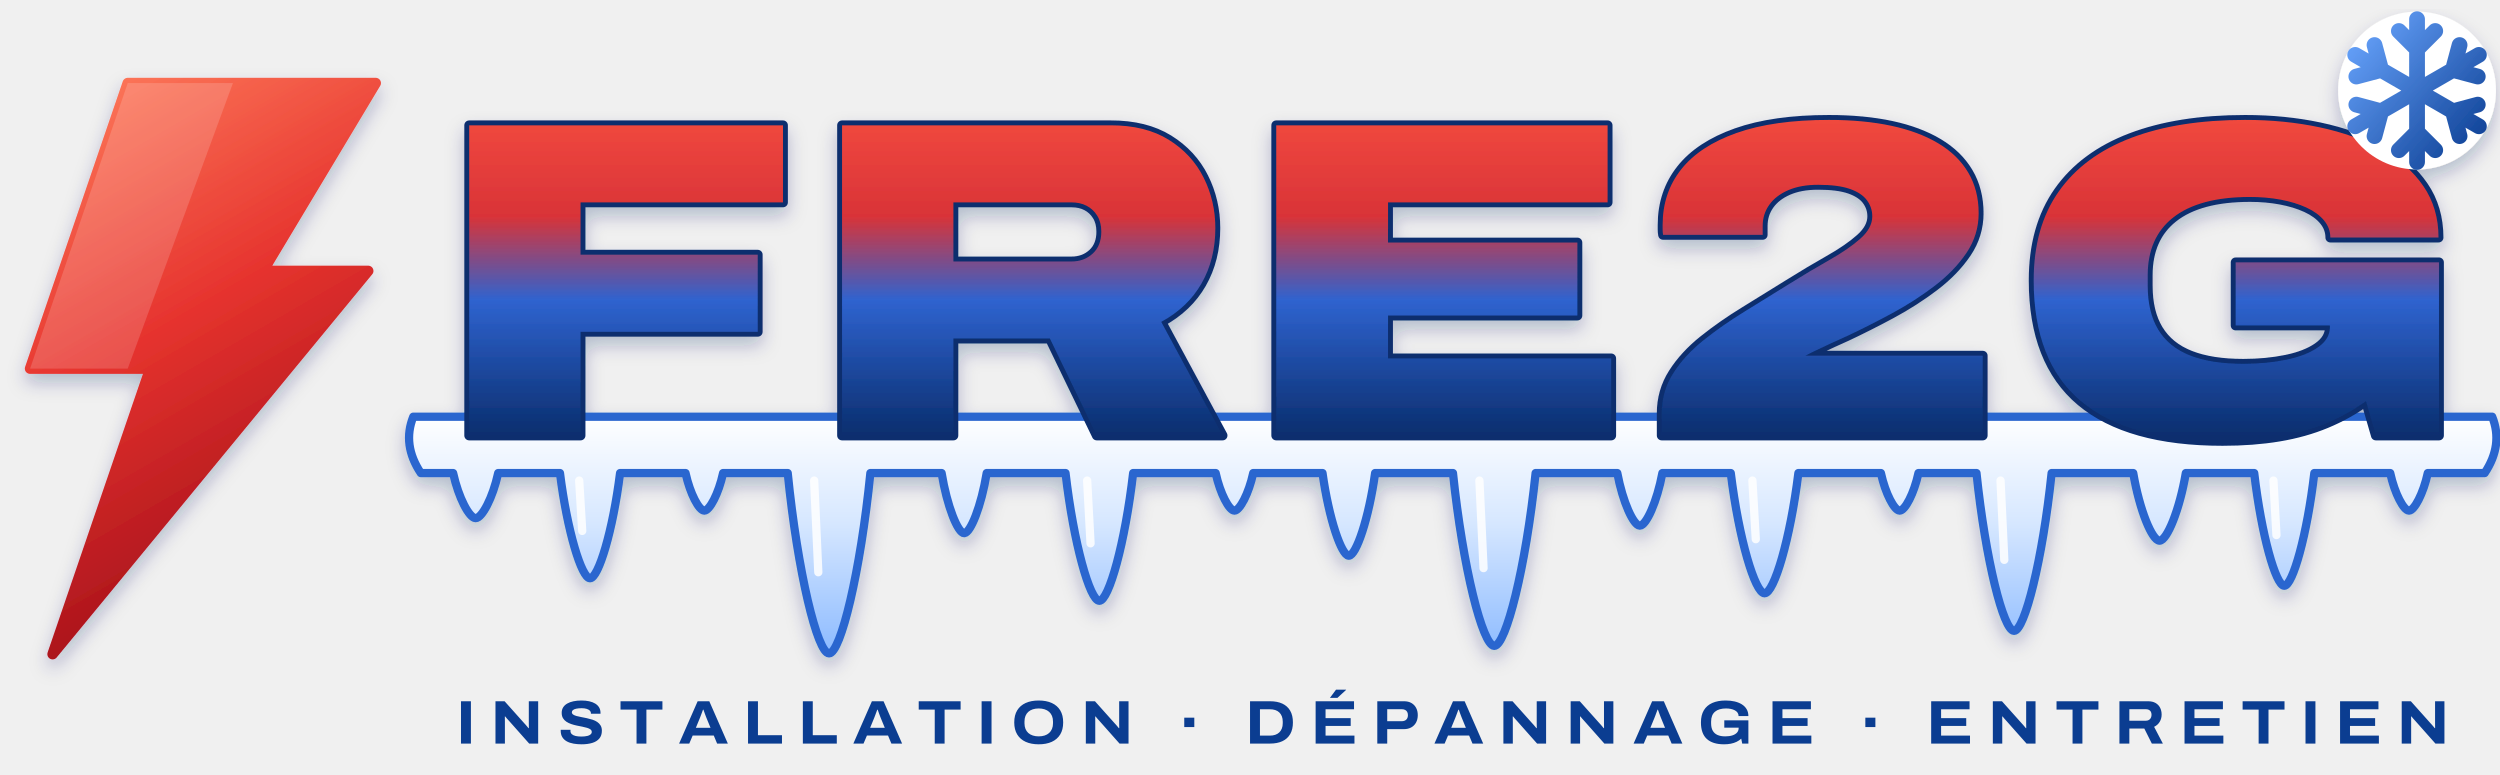
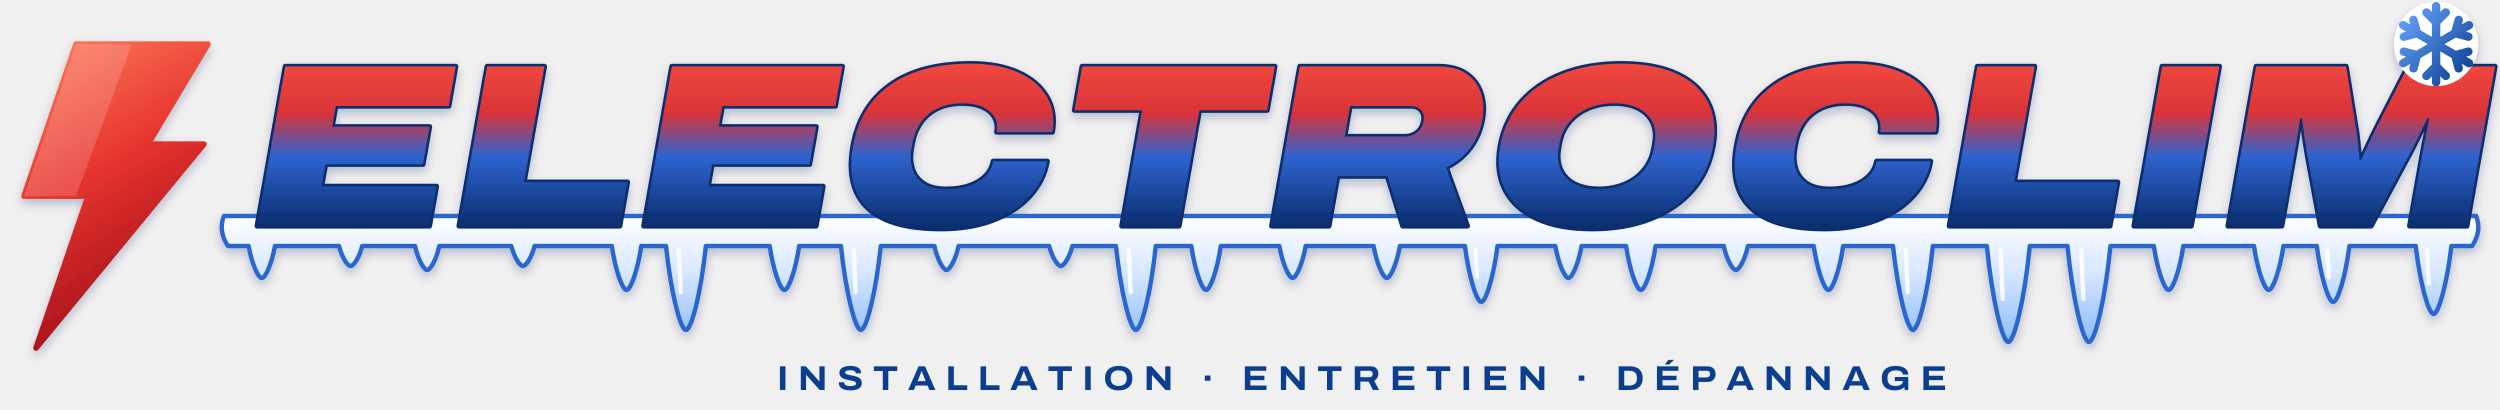
- <svg xmlns="http://www.w3.org/2000/svg" viewBox="0 6.1 332.7 102.9" width="998" height="309">
+ <svg xmlns="http://www.w3.org/2000/svg" viewBox="0 7.5 625.1 102.5" width="1250" height="205">
  <defs>
    <linearGradient id="gb" x1="0" y1="0" x2=".35" y2="1">
      <stop offset="0" stop-color="#FF7F5E" />
      <stop offset=".5" stop-color="#E6332E" />
      <stop offset="1" stop-color="#A10F19" />
    </linearGradient>
-     <linearGradient id="gl" gradientUnits="userSpaceOnUse" x1="0" y1="21.1" x2="0" y2="64.0">
+     <linearGradient id="gl" gradientUnits="userSpaceOnUse" x1="0" y1="22.5" x2="0" y2="64.0">
      <stop offset="0" stop-color="#F24A3E" />
      <stop offset=".32" stop-color="#D93338" />
      <stop offset=".58" stop-color="#2F63CF" />
      <stop offset="1" stop-color="#0A2E6E" />
    </linearGradient>
    <linearGradient id="gi" x1="0" y1="0" x2="0" y2="1">
      <stop offset="0" stop-color="#FFFFFF" />
      <stop offset=".45" stop-color="#D6E7FF" />
      <stop offset="1" stop-color="#8DBBFF" />
    </linearGradient>
    <linearGradient id="gf" x1="0" y1="0" x2="1" y2="1">
      <stop offset="0" stop-color="#6AA6FF" />
      <stop offset="1" stop-color="#0B3D91" />
    </linearGradient>
-     <filter id="sh" x="-10%" y="-10%" width="120%" height="140%">
+     <filter id="sh" x="-5%" y="-10%" width="110%" height="140%">
      <feDropShadow dx="0" dy="1.2" stdDeviation="1.2" flood-color="#0B2A66" flood-opacity="0.25" />
    </filter>
  </defs>
  <g filter="url(#sh)">
-     <path d="M55.00 61.50Q53.50 65.25 56.00 69.00L60.30 69.00C61.02 72.30 62.46 75.00 63.30 75.00C64.14 75.00 65.58 72.30 66.30 69.00L74.52 69.00C75.48 76.70 77.40 83.00 78.52 83.00C79.64 83.00 81.56 76.70 82.52 69.00L91.23 69.00C91.83 71.75 93.03 74.00 93.73 74.00C94.43 74.00 95.63 71.75 96.23 69.00L104.83 69.00C106.15 82.20 108.79 93.00 110.33 93.00C111.87 93.00 114.51 82.20 115.83 69.00L125.31 69.00C126.03 73.40 127.47 77.00 128.31 77.00C129.15 77.00 130.59 73.40 131.31 69.00L141.80 69.00C142.88 78.35 145.04 86.00 146.30 86.00C147.56 86.00 149.72 78.35 150.80 69.00L161.78 69.00C162.38 71.75 163.58 74.00 164.28 74.00C164.98 74.00 166.18 71.75 166.78 69.00L176.00 69.00C176.84 75.05 178.52 80.00 179.50 80.00C180.48 80.00 182.16 75.05 183.00 69.00L193.36 69.00C194.68 81.65 197.32 92.00 198.86 92.00C200.40 92.00 203.04 81.65 204.36 69.00L215.23 69.00C215.95 72.85 217.39 76.00 218.23 76.00C219.07 76.00 220.51 72.85 221.23 69.00L230.33 69.00C231.41 77.80 233.57 85.00 234.83 85.00C236.09 85.00 238.25 77.80 239.33 69.00L250.31 69.00C250.91 71.75 252.11 74.00 252.81 74.00C253.51 74.00 254.71 71.75 255.31 69.00L263.03 69.00C264.23 80.55 266.63 90.00 268.03 90.00C269.43 90.00 271.83 80.55 273.03 69.00L283.89 69.00C284.73 73.95 286.41 78.00 287.39 78.00C288.37 78.00 290.05 73.95 290.89 69.00L299.99 69.00C300.95 77.25 302.87 84.00 303.99 84.00C305.11 84.00 307.03 77.25 307.99 69.00L318.09 69.00C318.69 71.75 319.89 74.00 320.59 74.00C321.29 74.00 322.49 71.75 323.09 69.00L330.66 69.00Q333.16 65.25 331.66 61.50Z" fill="url(#gi)" stroke="#2A66CF" stroke-width="1.1" stroke-linejoin="round" />
-     <path d="M77.08 70.00L77.48 76.70M108.35 70.00L108.90 82.20M144.68 70.00L145.13 78.35M196.88 70.00L197.43 81.65M233.21 70.00L233.66 77.80M266.23 70.00L266.73 80.55M302.55 70.00L302.95 77.25" stroke="#fff" stroke-width="1.1" stroke-linecap="round" opacity=".85" />
-     <path d="M62.44 64.0V22.72H104.2V32.98H77.26V39.94H100.84V50.2H77.26V64.0ZM112.06 64.0V22.72H147.82Q152.44 22.72 155.53 24.64Q158.62 26.56 160.18 29.68Q161.74 32.8 161.74 36.4Q161.74 40.54 159.91 43.75Q158.08 46.96 154.54 48.88L162.7 64.0H145.96L139.72 51.1H126.88V64.0ZM126.88 40.84H142.6Q144.28 40.84 145.42 39.79Q146.56 38.74 146.56 36.88Q146.56 35.62 146.02 34.75Q145.48 33.88 144.61 33.43Q143.74 32.98 142.6 32.98H126.88ZM169.84 64.0V22.72H213.94V32.98H184.72V38.32H209.92V48.04H184.72V53.74H214.42V64.0ZM221.14 64.0V61.06Q221.14 58.12 222.67 55.72Q224.2 53.32 226.72 51.31Q229.24 49.3 232.18 47.5Q235.12 45.7 238 43.9Q240.88 42.1 243.43 40.66Q245.98 39.22 247.57 37.81Q249.16 36.4 249.16 34.84Q249.16 33.64 248.44 32.68Q247.72 31.72 246.16 31.18Q244.6 30.64 241.96 30.64Q239.62 30.64 237.97 31.36Q236.32 32.08 235.45 33.31Q234.58 34.54 234.58 36.1V37.3H221.32Q221.26 36.94 221.26 36.61Q221.26 36.28 221.26 35.98Q221.26 31.72 223.72 28.6Q226.18 25.48 231.1 23.74Q236.02 22.0 243.4 22.0Q248.02 22.0 251.68 22.78Q255.34 23.56 257.95 25.12Q260.56 26.68 261.94 29.02Q263.32 31.36 263.32 34.42Q263.32 37.3 261.7 39.7Q260.08 42.1 257.44 44.11Q254.8 46.12 251.74 47.77Q248.68 49.42 245.74 50.8Q244.9 51.16 243.88 51.64Q242.86 52.12 241.9 52.57Q240.94 53.02 240.28 53.38H263.86V64.0ZM295.78 64.72Q283.24 64.72 276.94 59.44Q270.64 54.16 270.64 43.36Q270.64 36.28 273.97 31.54Q277.3 26.8 283.6 24.4Q289.9 22.0 298.78 22.0Q304.06 22.0 308.71 22.99Q313.36 23.98 316.93 25.93Q320.5 27.88 322.51 30.82Q324.52 33.76 324.52 37.66H310.12Q310.12 36.4 309.28 35.38Q308.44 34.36 306.94 33.67Q305.44 32.98 303.52 32.62Q301.6 32.26 299.44 32.26Q296.02 32.26 293.47 32.95Q290.92 33.64 289.21 34.99Q287.5 36.34 286.66 38.26Q285.82 40.18 285.82 42.64V44.08Q285.82 47.62 287.23 49.93Q288.64 52.24 291.46 53.35Q294.28 54.46 298.54 54.46Q301.6 54.46 304.24 53.92Q306.88 53.38 308.47 52.27Q310.06 51.16 310.06 49.6V49.36H297.52V40.96H324.58V64.0H316.18L314.86 59.44Q312.46 61.18 309.58 62.38Q306.7 63.58 303.28 64.15Q299.86 64.72 295.78 64.72Z" fill="url(#gl)" stroke="#0A2E6E" stroke-width="1.3" stroke-linejoin="round" paint-order="stroke" />
-     <circle cx="321.66" cy="18.10" r="10.5" fill="#fff" />
-     <path d="M321.66 18.10L321.66 8.60M321.66 12.59L319.24 10.17M321.66 12.59L324.08 10.17M321.66 18.10L329.89 13.35M326.43 15.35L327.32 12.04M326.43 15.35L329.74 16.23M321.66 18.10L329.89 22.85M326.43 20.86L329.74 19.97M326.43 20.86L327.32 24.16M321.66 18.10L321.66 27.60M321.66 23.61L324.08 26.03M321.66 23.61L319.24 26.03M321.66 18.10L313.43 22.85M316.89 20.86L316.00 24.16M316.89 20.86L313.58 19.97M321.66 18.10L313.43 13.35M316.89 15.35L313.58 16.23M316.89 15.35L316.00 12.04" stroke="url(#gf)" stroke-width="2.1" stroke-linecap="round" fill="none" />
-     <path d="M17.00 17.10L50.00 17.10L35.00 42.10L49.00 42.10L7.00 93.10L20.00 55.10L4.00 55.10Z" fill="url(#gb)" stroke="url(#gb)" stroke-width="1.40" stroke-linejoin="round" />
-     <path d="M17.00 17.10L31.00 17.10L17.00 55.10L4.00 55.10Z" fill="#fff" opacity=".16" />
+     <path d="M56.00 61.50Q54.50 65.25 57.00 69.00L62.17 69.00C62.96 73.40 64.53 77.00 65.46 77.00C66.38 77.00 67.96 73.40 68.75 69.00L84.77 69.00C85.46 71.75 86.86 74.00 87.67 74.00C88.48 74.00 89.87 71.75 90.57 69.00L103.78 69.00C104.51 72.30 105.96 75.00 106.81 75.00C107.66 75.00 109.12 72.30 109.84 69.00L127.86 69.00C128.55 71.75 129.95 74.00 130.76 74.00C131.57 74.00 132.96 71.75 133.66 69.00L152.98 69.00C153.86 75.05 155.63 80.00 156.66 80.00C157.69 80.00 159.45 75.05 160.34 69.00L166.53 69.00C167.73 80.55 170.12 90.00 171.51 90.00C172.91 90.00 175.30 80.55 176.49 69.00L192.46 69.00C193.34 75.05 195.11 80.00 196.14 80.00C197.17 80.00 198.94 75.05 199.82 69.00L210.27 69.00C211.46 80.55 213.85 90.00 215.25 90.00C216.64 90.00 219.03 80.55 220.23 69.00L233.63 69.00C234.36 72.30 235.81 75.00 236.66 75.00C237.51 75.00 238.96 72.30 239.69 69.00L262.34 69.00C263.04 71.75 264.43 74.00 265.24 74.00C266.06 74.00 267.45 71.75 268.14 69.00L279.03 69.00C280.23 80.55 282.62 90.00 284.01 90.00C285.41 90.00 287.80 80.55 288.99 69.00L297.88 69.00C298.76 75.05 300.53 80.00 301.56 80.00C302.59 80.00 304.36 75.05 305.24 69.00L319.90 69.00C320.69 73.40 322.27 77.00 323.19 77.00C324.12 77.00 325.69 73.40 326.48 69.00L343.46 69.00C344.25 73.40 345.83 77.00 346.75 77.00C347.67 77.00 349.25 73.40 350.04 69.00L366.29 69.00C367.27 76.70 369.22 83.00 370.36 83.00C371.50 83.00 373.46 76.70 374.43 69.00L388.88 69.00C389.67 73.40 391.25 77.00 392.17 77.00C393.10 77.00 394.68 73.40 395.46 69.00L406.59 69.00C407.47 75.05 409.24 80.00 410.27 80.00C411.30 80.00 413.07 75.05 413.95 69.00L431.00 69.00C431.72 72.30 433.18 75.00 434.03 75.00C434.88 75.00 436.33 72.30 437.06 69.00L453.50 69.00C454.39 75.05 456.15 80.00 457.18 80.00C458.21 80.00 459.98 75.05 460.86 69.00L473.33 69.00C474.53 80.55 476.92 90.00 478.31 90.00C479.70 90.00 482.10 80.55 483.29 69.00L496.79 69.00C498.08 82.20 500.65 93.00 502.16 93.00C503.66 93.00 506.24 82.20 507.53 69.00L516.95 69.00C518.24 82.20 520.82 93.00 522.32 93.00C523.83 93.00 526.40 82.20 527.69 69.00L538.55 69.00C539.44 75.05 541.20 80.00 542.23 80.00C543.26 80.00 545.03 75.05 545.91 69.00L563.59 69.00C564.47 75.05 566.24 80.00 567.27 80.00C568.30 80.00 570.06 75.05 570.95 69.00L579.30 69.00C580.28 76.70 582.23 83.00 583.37 83.00C584.51 83.00 586.46 76.70 587.44 69.00L604.03 69.00C605.10 78.35 607.24 86.00 608.49 86.00C609.73 86.00 611.87 78.35 612.95 69.00L618.12 69.00Q620.62 65.25 619.12 61.50Z" fill="url(#gi)" stroke="#2A66CF" stroke-width="1.1" stroke-linejoin="round" />
+     <path d="M169.72 70.00L170.22 80.55M213.45 70.00L213.95 80.55M282.22 70.00L282.72 80.55M368.90 70.00L369.31 76.70M476.52 70.00L477.02 80.55M500.23 70.00L500.76 82.20M520.39 70.00L520.93 82.20M581.90 70.00L582.31 76.70M606.88 70.00L607.33 78.35" stroke="#fff" stroke-width="1.1" stroke-linecap="round" opacity=".85" />
+     <path d="M64.292 64.0 71.328 24.096H113.958L112.209 34.014H83.963L83.053 39.176H107.413L105.756 48.572H81.396L80.425 54.082H109.135L107.386 64.0ZM114.772 64.0 121.808 24.096H136.134L131.031 53.038H156.899L154.966 64.0ZM160.96 64.0 167.996 24.096H210.626L208.877 34.014H180.631L179.721 39.176H204.081L202.424 48.572H178.064L177.093 54.082H205.803L204.054 64.0ZM235.271 64.696Q226.629 64.696 221.359 62.347Q216.09 59.998 214.085 55.416Q212.08 50.834 213.276 44.048Q215.025 34.13 222.525 28.765Q230.025 23.4 242.669 23.4Q249.629 23.4 254.523 25.575Q259.418 27.75 261.725 31.607Q264.032 35.464 263.142 40.51H249.222Q249.59 38.422 248.658 36.798Q247.727 35.174 245.686 34.246Q243.646 33.318 240.688 33.318Q236.976 33.318 234.334 34.652Q231.692 35.986 230.162 38.248Q228.632 40.51 228.141 43.294L227.885 44.744Q227.415 47.412 228.142 49.703Q228.869 51.994 230.944 53.386Q233.018 54.778 236.614 54.778Q239.92 54.778 242.422 53.908Q244.925 53.038 246.448 51.472Q247.971 49.906 248.339 47.818H261.853Q260.994 52.69 257.506 56.518Q254.018 60.346 248.357 62.521Q242.695 64.696 235.271 64.696ZM280.48 64.0 285.583 35.058H268.647L270.58 24.096H318.778L316.845 35.058H299.909L294.806 64.0ZM317.968 64.0 325.004 24.096H359.572Q364.038 24.096 366.698 25.952Q369.358 27.808 370.334 30.824Q371.31 33.84 370.696 37.32Q369.991 41.322 367.675 44.425Q365.358 47.528 361.609 49.384L366.92 64.0H350.738L346.905 51.53H334.493L332.294 64.0ZM336.242 41.612H351.438Q353.062 41.612 354.343 40.597Q355.624 39.582 355.941 37.784Q356.155 36.566 355.782 35.725Q355.408 34.884 354.644 34.449Q353.879 34.014 352.777 34.014H337.581ZM398.079 64.696Q389.901 64.696 384.367 62.202Q378.833 59.708 376.398 55.097Q373.963 50.486 375.098 44.048Q376.233 37.61 380.299 32.97Q384.366 28.33 390.774 25.865Q397.183 23.4 405.361 23.4Q413.597 23.4 419.107 25.865Q424.618 28.33 427.047 32.97Q429.477 37.61 428.342 44.048Q427.207 50.486 423.146 55.097Q419.085 59.708 412.7 62.202Q406.315 64.696 398.079 64.696ZM399.828 54.778Q402.554 54.778 404.886 54.053Q407.218 53.328 409.024 51.965Q410.83 50.602 411.97 48.746Q413.109 46.89 413.498 44.686L413.743 43.294Q414.132 41.09 413.642 39.263Q413.152 37.436 411.821 36.102Q410.49 34.768 408.414 34.043Q406.338 33.318 403.612 33.318Q400.886 33.318 398.554 34.043Q396.222 34.768 394.421 36.102Q392.62 37.436 391.486 39.263Q390.352 41.09 389.963 43.294L389.718 44.686Q389.329 46.89 389.814 48.746Q390.298 50.602 391.624 51.965Q392.95 53.328 395.026 54.053Q397.102 54.778 399.828 54.778ZM456.157 64.696Q447.515 64.696 442.245 62.347Q436.976 59.998 434.971 55.416Q432.966 50.834 434.162 44.048Q435.911 34.13 443.411 28.765Q450.911 23.4 463.555 23.4Q470.515 23.4 475.409 25.575Q480.304 27.75 482.611 31.607Q484.918 35.464 484.028 40.51H470.108Q470.476 38.422 469.544 36.798Q468.613 35.174 466.572 34.246Q464.532 33.318 461.574 33.318Q457.862 33.318 455.22 34.652Q452.578 35.986 451.048 38.248Q449.518 40.51 449.027 43.294L448.771 44.744Q448.301 47.412 449.028 49.703Q449.755 51.994 451.83 53.386Q453.904 54.778 457.5 54.778Q460.806 54.778 463.308 53.908Q465.811 53.038 467.334 51.472Q468.857 49.906 469.225 47.818H482.739Q481.88 52.69 478.392 56.518Q474.904 60.346 469.243 62.521Q463.581 64.696 456.157 64.696ZM487.388 64.0 494.424 24.096H508.75L503.647 53.038H529.515L527.582 64.0ZM533.576 64.0 540.612 24.096H554.938L547.902 64.0ZM557.086 64.0 564.122 24.096H586.626L588.979 38.712Q589.228 39.93 589.411 41.525Q589.594 43.12 589.747 44.715Q589.901 46.31 589.987 47.47H590.393Q590.877 46.368 591.578 44.86Q592.279 43.352 593.063 41.699Q593.848 40.046 594.547 38.712L602.054 24.096H623.862L616.826 64.0H602.5L605.568 46.6Q605.824 45.15 606.16 43.41Q606.495 41.67 606.85 39.988Q607.205 38.306 607.419 37.088H606.955Q606.314 38.422 605.451 40.191Q604.588 41.96 603.736 43.671Q602.883 45.382 602.204 46.6L592.872 64.0H580.17L576.974 46.6Q576.663 44.744 576.377 42.917Q576.09 41.09 575.897 39.553Q575.704 38.016 575.577 37.088H575.113Q575.008 38.016 574.766 39.553Q574.524 41.09 574.231 42.917Q573.937 44.744 573.61 46.6L570.542 64.0Z" fill="url(#gl)" stroke="#0A2E6E" stroke-width="1.3" stroke-linejoin="round" paint-order="stroke" />
+     <circle cx="609.12" cy="18.53" r="10.5" fill="#fff" />
+     <path d="M609.12 18.53L609.12 9.03M609.12 13.02L606.70 10.60M609.12 13.02L611.54 10.60M609.12 18.53L617.35 13.78M613.89 15.78L614.77 12.47M613.89 15.78L617.19 16.66M609.12 18.53L617.35 23.28M613.89 21.29L617.19 20.40M613.89 21.29L614.77 24.59M609.12 18.53L609.12 28.03M609.12 24.04L611.54 26.46M609.12 24.04L606.70 26.46M609.12 18.53L600.89 23.28M604.35 21.29L603.46 24.59M604.35 21.29L601.04 20.40M609.12 18.53L600.89 13.78M604.35 15.78L601.04 16.66M604.35 15.78L603.46 12.47" stroke="url(#gf)" stroke-width="2.1" stroke-linecap="round" fill="none" />
+     <path d="M19.00 18.53L52.00 18.53L37.00 43.53L51.00 43.53L9.00 94.53L22.00 56.53L6.00 56.53Z" fill="url(#gb)" stroke="url(#gb)" stroke-width="1.40" stroke-linejoin="round" />
+     <path d="M19.00 18.53L33.00 18.53L19.00 56.53L6.00 56.53Z" fill="#fff" opacity=".16" />
  </g>
-   <path d="M61.348 105.0V99.367H62.668V105.0ZM65.938 105.0V99.367H67.151L69.775 102.302Q69.849 102.376 69.951 102.495Q70.054 102.614 70.156 102.737Q70.259 102.86 70.333 102.95L70.382 102.942Q70.382 102.794 70.378 102.606Q70.374 102.417 70.374 102.286V99.367H71.62V105.0H70.423L67.783 102.023Q67.635 101.876 67.479 101.687Q67.323 101.499 67.233 101.392H67.184Q67.184 101.507 67.188 101.691Q67.192 101.876 67.192 102.081V105.0ZM77.407 105.098Q76.833 105.098 76.325 105.008Q75.816 104.918 75.435 104.709Q75.054 104.5 74.836 104.151Q74.619 103.803 74.619 103.286Q74.619 103.262 74.619 103.225Q74.619 103.188 74.627 103.163H75.923Q75.923 103.188 75.919 103.229Q75.915 103.27 75.915 103.311Q75.915 103.573 76.091 103.741Q76.267 103.909 76.595 103.987Q76.923 104.065 77.366 104.065Q77.587 104.065 77.796 104.045Q78.006 104.024 78.178 103.979Q78.35 103.934 78.477 103.86Q78.604 103.786 78.678 103.688Q78.752 103.59 78.752 103.458Q78.752 103.245 78.584 103.118Q78.416 102.991 78.129 102.905Q77.842 102.819 77.485 102.749Q77.128 102.679 76.751 102.602Q76.374 102.524 76.017 102.401Q75.66 102.278 75.373 102.089Q75.086 101.9 74.918 101.613Q74.75 101.326 74.75 100.908Q74.75 100.49 74.943 100.183Q75.136 99.875 75.484 99.674Q75.833 99.473 76.312 99.371Q76.792 99.268 77.374 99.268Q77.948 99.268 78.416 99.371Q78.883 99.473 79.219 99.682Q79.555 99.891 79.736 100.199Q79.916 100.506 79.916 100.925V101.031H78.637V100.949Q78.637 100.752 78.485 100.605Q78.334 100.457 78.059 100.375Q77.784 100.293 77.415 100.293Q76.972 100.293 76.681 100.359Q76.39 100.424 76.247 100.543Q76.103 100.662 76.103 100.826Q76.103 101.015 76.271 101.134Q76.439 101.253 76.722 101.331Q77.005 101.408 77.362 101.474Q77.719 101.54 78.1 101.622Q78.481 101.704 78.838 101.818Q79.195 101.933 79.477 102.122Q79.76 102.31 79.928 102.593Q80.097 102.876 80.097 103.286Q80.097 103.934 79.752 104.336Q79.408 104.738 78.797 104.918Q78.186 105.098 77.407 105.098ZM84.711 105.0V100.482H82.579V99.367H88.155V100.482H86.023V105.0ZM90.375 105.0 92.843 99.367H94.393L96.861 105.0H95.434L94.991 103.934H92.179L91.728 105.0ZM92.605 102.901H94.557L94.007 101.564Q93.974 101.474 93.917 101.331Q93.86 101.187 93.802 101.023Q93.745 100.859 93.691 100.711Q93.638 100.564 93.614 100.49H93.556Q93.499 100.646 93.421 100.855Q93.343 101.064 93.273 101.253Q93.204 101.441 93.154 101.564ZM99.548 105.0V99.367H100.868V103.885H104.066V105.0ZM106.844 105.0V99.367H108.164V103.885H111.362V105.0ZM113.565 105.0 116.033 99.367H117.583L120.051 105.0H118.625L118.182 103.934H115.369L114.918 105.0ZM115.796 102.901H117.747L117.198 101.564Q117.165 101.474 117.108 101.331Q117.05 101.187 116.993 101.023Q116.935 100.859 116.882 100.711Q116.829 100.564 116.804 100.49H116.747Q116.689 100.646 116.611 100.855Q116.534 101.064 116.464 101.253Q116.394 101.441 116.345 101.564ZM124.395 105.0V100.482H122.263V99.367H127.839V100.482H125.707V105.0ZM130.633 105.0V99.367H131.953V105.0ZM138.232 105.098Q137.223 105.098 136.493 104.766Q135.764 104.434 135.37 103.786Q134.976 103.139 134.976 102.187Q134.976 101.22 135.37 100.576Q135.764 99.932 136.493 99.6Q137.223 99.268 138.232 99.268Q139.249 99.268 139.974 99.6Q140.7 99.932 141.094 100.576Q141.487 101.22 141.487 102.187Q141.487 103.139 141.094 103.786Q140.7 104.434 139.974 104.766Q139.249 105.098 138.232 105.098ZM138.232 104.041Q138.666 104.041 139.019 103.926Q139.372 103.811 139.618 103.59Q139.864 103.368 139.999 103.044Q140.134 102.72 140.134 102.294V102.073Q140.134 101.646 139.999 101.322Q139.864 100.998 139.618 100.777Q139.372 100.556 139.019 100.441Q138.666 100.326 138.232 100.326Q137.797 100.326 137.445 100.441Q137.092 100.556 136.846 100.777Q136.6 100.998 136.469 101.322Q136.338 101.646 136.338 102.073V102.294Q136.338 102.72 136.469 103.044Q136.6 103.368 136.846 103.59Q137.092 103.811 137.445 103.926Q137.797 104.041 138.232 104.041ZM144.502 105.0V99.367H145.716L148.34 102.302Q148.414 102.376 148.516 102.495Q148.619 102.614 148.721 102.737Q148.824 102.86 148.898 102.95L148.947 102.942Q148.947 102.794 148.943 102.606Q148.939 102.417 148.939 102.286V99.367H150.185V105.0H148.988L146.347 102.023Q146.2 101.876 146.044 101.687Q145.888 101.499 145.798 101.392H145.749Q145.749 101.507 145.753 101.691Q145.757 101.876 145.757 102.081V105.0ZM157.601 102.802V101.556H158.938V102.802ZM166.354 105.0V99.367H169.019Q169.978 99.367 170.655 99.682Q171.331 99.998 171.696 100.621Q172.061 101.244 172.061 102.187Q172.061 103.122 171.696 103.745Q171.331 104.369 170.655 104.684Q169.978 105.0 169.019 105.0ZM167.674 103.942H168.978Q169.38 103.942 169.7 103.836Q170.019 103.729 170.241 103.52Q170.462 103.311 170.585 103.003Q170.708 102.696 170.708 102.294V102.073Q170.708 101.671 170.585 101.363Q170.462 101.056 170.241 100.847Q170.019 100.638 169.7 100.535Q169.38 100.433 168.978 100.433H167.674ZM175.084 105.0V99.367H180.193V100.433H176.405V101.613H179.75V102.655H176.405V103.942H180.251V105.0ZM176.987 98.916 177.799 97.825H179.135V97.858L177.987 98.916ZM183.29 105.0V99.367H186.841Q187.423 99.367 187.829 99.6Q188.235 99.834 188.456 100.248Q188.678 100.662 188.678 101.22Q188.678 101.769 188.452 102.191Q188.227 102.614 187.808 102.847Q187.39 103.081 186.808 103.081H184.611V105.0ZM184.611 102.023H186.537Q186.931 102.023 187.148 101.81Q187.366 101.597 187.366 101.22Q187.366 100.966 187.271 100.789Q187.177 100.613 186.993 100.519Q186.808 100.424 186.537 100.424H184.611ZM190.897 105.0 193.366 99.367H194.915L197.384 105.0H195.957L195.514 103.934H192.701L192.25 105.0ZM193.128 102.901H195.079L194.53 101.564Q194.497 101.474 194.44 101.331Q194.382 101.187 194.325 101.023Q194.268 100.859 194.214 100.711Q194.161 100.564 194.136 100.49H194.079Q194.022 100.646 193.944 100.855Q193.866 101.064 193.796 101.253Q193.726 101.441 193.677 101.564ZM200.071 105.0V99.367H201.285L203.909 102.302Q203.982 102.376 204.085 102.495Q204.187 102.614 204.29 102.737Q204.392 102.86 204.466 102.95L204.515 102.942Q204.515 102.794 204.511 102.606Q204.507 102.417 204.507 102.286V99.367H205.754V105.0H204.556L201.916 102.023Q201.768 101.876 201.612 101.687Q201.457 101.499 201.367 101.392H201.317Q201.317 101.507 201.321 101.691Q201.326 101.876 201.326 102.081V105.0ZM209.023 105.0V99.367H210.237L212.861 102.302Q212.934 102.376 213.037 102.495Q213.139 102.614 213.242 102.737Q213.344 102.86 213.418 102.95L213.467 102.942Q213.467 102.794 213.463 102.606Q213.459 102.417 213.459 102.286V99.367H214.706V105.0H213.508L210.868 102.023Q210.72 101.876 210.564 101.687Q210.409 101.499 210.319 101.392H210.269Q210.269 101.507 210.273 101.691Q210.278 101.876 210.278 102.081V105.0ZM217.401 105.0 219.869 99.367H221.419L223.887 105.0H222.46L222.017 103.934H219.205L218.754 105.0ZM219.631 102.901H221.583L221.034 101.564Q221.001 101.474 220.943 101.331Q220.886 101.187 220.828 101.023Q220.771 100.859 220.718 100.711Q220.665 100.564 220.64 100.49H220.582Q220.525 100.646 220.447 100.855Q220.369 101.064 220.3 101.253Q220.23 101.441 220.181 101.564ZM229.436 105.098Q227.927 105.098 227.144 104.385Q226.361 103.672 226.361 102.187Q226.361 101.212 226.751 100.564Q227.14 99.916 227.878 99.592Q228.616 99.268 229.649 99.268Q230.297 99.268 230.846 99.395Q231.396 99.522 231.806 99.781Q232.216 100.039 232.445 100.428Q232.675 100.818 232.675 101.343H231.371Q231.371 101.08 231.236 100.888Q231.101 100.695 230.867 100.572Q230.633 100.449 230.334 100.387Q230.035 100.326 229.698 100.326Q229.231 100.326 228.862 100.433Q228.493 100.539 228.235 100.756Q227.976 100.974 227.845 101.302Q227.714 101.63 227.714 102.073V102.294Q227.714 102.901 227.931 103.286Q228.149 103.672 228.567 103.856Q228.985 104.041 229.592 104.041Q230.149 104.041 230.551 103.909Q230.953 103.778 231.166 103.532Q231.38 103.286 231.38 102.942V102.884H229.469V101.909H232.675V105.0H231.855L231.724 104.344Q231.453 104.598 231.105 104.766Q230.756 104.934 230.338 105.016Q229.92 105.098 229.436 105.098ZM235.887 105.0V99.367H240.996V100.433H237.207V101.613H240.553V102.655H237.207V103.942H241.053V105.0ZM248.24 102.802V101.556H249.576V102.802ZM257.001 105.0V99.367H262.109V100.433H258.321V101.613H261.666V102.655H258.321V103.942H262.167V105.0ZM265.207 105.0V99.367H266.42L269.044 102.302Q269.118 102.376 269.22 102.495Q269.323 102.614 269.425 102.737Q269.528 102.86 269.602 102.95L269.651 102.942Q269.651 102.794 269.647 102.606Q269.643 102.417 269.643 102.286V99.367H270.889V105.0H269.692L267.051 102.023Q266.904 101.876 266.748 101.687Q266.592 101.499 266.502 101.392H266.453Q266.453 101.507 266.457 101.691Q266.461 101.876 266.461 102.081V105.0ZM275.815 105.0V100.482H273.683V99.367H279.259V100.482H277.127V105.0ZM282.053 105.0V99.367H285.849Q286.464 99.367 286.866 99.6Q287.268 99.834 287.469 100.236Q287.67 100.638 287.67 101.138Q287.67 101.671 287.415 102.101Q287.161 102.532 286.669 102.77L287.834 105.0H286.366L285.365 102.999H283.373V105.0ZM283.373 101.958H285.554Q285.915 101.958 286.12 101.74Q286.325 101.523 286.325 101.162Q286.325 100.925 286.235 100.761Q286.144 100.597 285.972 100.511Q285.8 100.424 285.554 100.424H283.373ZM290.718 105.0V99.367H295.826V100.433H292.038V101.613H295.383V102.655H292.038V103.942H295.884V105.0ZM300.58 105.0V100.482H298.448V99.367H304.024V100.482H301.892V105.0ZM306.818 105.0V99.367H308.138V105.0ZM311.416 105.0V99.367H316.524V100.433H312.736V101.613H316.081V102.655H312.736V103.942H316.582V105.0ZM319.621 105.0V99.367H320.835L323.459 102.302Q323.533 102.376 323.635 102.495Q323.738 102.614 323.84 102.737Q323.943 102.86 324.017 102.95L324.066 102.942Q324.066 102.794 324.062 102.606Q324.058 102.417 324.058 102.286V99.367H325.304V105.0H324.107L321.466 102.023Q321.319 101.876 321.163 101.687Q321.007 101.499 320.917 101.392H320.868Q320.868 101.507 320.872 101.691Q320.876 101.876 320.876 102.081V105.0Z" fill="#0B3D91" />
+   <path d="M195.011 105.0V99.092H196.395V105.0ZM200.232 105.0V99.092H201.504L204.256 102.171Q204.334 102.248 204.441 102.373Q204.549 102.497 204.656 102.626Q204.764 102.755 204.841 102.85L204.893 102.841Q204.893 102.687 204.888 102.489Q204.884 102.291 204.884 102.153V99.092H206.191V105.0H204.936L202.167 101.878Q202.012 101.723 201.848 101.526Q201.685 101.328 201.59 101.216H201.539Q201.539 101.336 201.543 101.53Q201.547 101.723 201.547 101.938V105.0ZM212.668 105.103Q212.066 105.103 211.533 105.009Q210.999 104.914 210.599 104.695Q210.2 104.475 209.972 104.11Q209.744 103.744 209.744 103.203Q209.744 103.177 209.744 103.138Q209.744 103.099 209.752 103.074H211.111Q211.111 103.099 211.107 103.142Q211.103 103.185 211.103 103.228Q211.103 103.504 211.287 103.68Q211.472 103.856 211.816 103.938Q212.16 104.02 212.625 104.02Q212.857 104.02 213.076 103.998Q213.296 103.977 213.476 103.929Q213.657 103.882 213.79 103.805Q213.923 103.727 214.001 103.624Q214.078 103.521 214.078 103.383Q214.078 103.16 213.902 103.026Q213.726 102.893 213.425 102.803Q213.124 102.712 212.749 102.639Q212.375 102.566 211.98 102.484Q211.584 102.403 211.21 102.274Q210.836 102.145 210.535 101.947Q210.234 101.749 210.058 101.448Q209.881 101.147 209.881 100.709Q209.881 100.27 210.083 99.947Q210.286 99.625 210.651 99.414Q211.017 99.204 211.52 99.096Q212.023 98.989 212.633 98.989Q213.235 98.989 213.726 99.096Q214.216 99.204 214.568 99.423Q214.921 99.642 215.11 99.965Q215.299 100.287 215.299 100.726V100.838H213.958V100.752Q213.958 100.545 213.799 100.39Q213.64 100.236 213.351 100.15Q213.063 100.064 212.676 100.064Q212.212 100.064 211.907 100.132Q211.601 100.201 211.451 100.326Q211.3 100.451 211.3 100.623Q211.3 100.82 211.477 100.945Q211.653 101.07 211.95 101.151Q212.246 101.233 212.62 101.302Q212.995 101.371 213.394 101.457Q213.794 101.543 214.168 101.663Q214.543 101.784 214.839 101.981Q215.136 102.179 215.312 102.476Q215.489 102.773 215.489 103.203Q215.489 103.882 215.127 104.303Q214.766 104.725 214.125 104.914Q213.485 105.103 212.668 105.103ZM220.735 105.0V100.261H218.499V99.092H224.347V100.261H222.111V105.0ZM227.083 105.0 229.671 99.092H231.297L233.885 105.0H232.389L231.924 103.882H228.975L228.502 105.0ZM229.422 102.798H231.469L230.892 101.397Q230.858 101.302 230.798 101.151Q230.738 101.001 230.677 100.829Q230.617 100.657 230.561 100.502Q230.505 100.347 230.48 100.27H230.419Q230.359 100.433 230.277 100.653Q230.196 100.872 230.123 101.07Q230.05 101.268 229.998 101.397ZM237.111 105.0V99.092H238.495V103.83H241.849V105.0ZM245.17 105.0V99.092H246.554V103.83H249.908V105.0ZM252.626 105.0 255.215 99.092H256.84L259.429 105.0H257.933L257.468 103.882H254.518L254.045 105.0ZM254.966 102.798H257.012L256.436 101.397Q256.402 101.302 256.341 101.151Q256.281 101.001 256.221 100.829Q256.161 100.657 256.105 100.502Q256.049 100.347 256.023 100.27H255.963Q255.903 100.433 255.821 100.653Q255.74 100.872 255.666 101.07Q255.593 101.268 255.542 101.397ZM264.392 105.0V100.261H262.156V99.092H268.004V100.261H265.768V105.0ZM271.341 105.0V99.092H272.726V105.0ZM279.718 105.103Q278.66 105.103 277.895 104.755Q277.13 104.407 276.717 103.727Q276.304 103.048 276.304 102.05Q276.304 101.035 276.717 100.36Q277.13 99.685 277.895 99.337Q278.66 98.989 279.718 98.989Q280.785 98.989 281.546 99.337Q282.307 99.685 282.72 100.36Q283.132 101.035 283.132 102.05Q283.132 103.048 282.72 103.727Q282.307 104.407 281.546 104.755Q280.785 105.103 279.718 105.103ZM279.718 103.994Q280.174 103.994 280.544 103.873Q280.914 103.753 281.172 103.521Q281.43 103.289 281.571 102.949Q281.713 102.609 281.713 102.162V101.93Q281.713 101.483 281.571 101.143Q281.43 100.803 281.172 100.571Q280.914 100.339 280.544 100.218Q280.174 100.098 279.718 100.098Q279.262 100.098 278.893 100.218Q278.523 100.339 278.265 100.571Q278.007 100.803 277.869 101.143Q277.732 101.483 277.732 101.93V102.162Q277.732 102.609 277.869 102.949Q278.007 103.289 278.265 103.521Q278.523 103.753 278.893 103.873Q279.262 103.994 279.718 103.994ZM286.702 105.0V99.092H287.975L290.727 102.171Q290.804 102.248 290.912 102.373Q291.019 102.497 291.127 102.626Q291.234 102.755 291.312 102.85L291.363 102.841Q291.363 102.687 291.359 102.489Q291.355 102.291 291.355 102.153V99.092H292.662V105.0H291.406L288.637 101.878Q288.482 101.723 288.319 101.526Q288.155 101.328 288.061 101.216H288.009Q288.009 101.336 288.013 101.53Q288.018 101.723 288.018 101.938V105.0ZM301.254 102.695V101.388H302.656V102.695ZM311.257 105.0V99.092H316.615V100.21H312.642V101.448H316.151V102.54H312.642V103.891H316.675V105.0ZM320.271 105.0V99.092H321.544L324.296 102.171Q324.373 102.248 324.48 102.373Q324.588 102.497 324.695 102.626Q324.803 102.755 324.88 102.85L324.932 102.841Q324.932 102.687 324.928 102.489Q324.923 102.291 324.923 102.153V99.092H326.231V105.0H324.975L322.206 101.878Q322.051 101.723 321.888 101.526Q321.724 101.328 321.63 101.216H321.578Q321.578 101.336 321.582 101.53Q321.587 101.723 321.587 101.938V105.0ZM331.804 105.0V100.261H329.568V99.092H335.416V100.261H333.18V105.0ZM338.753 105.0V99.092H342.735Q343.38 99.092 343.802 99.337Q344.223 99.582 344.434 100.003Q344.644 100.425 344.644 100.949Q344.644 101.508 344.378 101.96Q344.111 102.411 343.595 102.661L344.816 105.0H343.277L342.228 102.902H340.138V105.0ZM340.138 101.809H342.426Q342.804 101.809 343.019 101.582Q343.234 101.354 343.234 100.975Q343.234 100.726 343.139 100.554Q343.045 100.382 342.864 100.291Q342.684 100.201 342.426 100.201H340.138ZM348.248 105.0V99.092H353.606V100.21H349.633V101.448H353.142V102.54H349.633V103.891H353.666V105.0ZM358.999 105.0V100.261H356.763V99.092H362.611V100.261H360.375V105.0ZM365.948 105.0V99.092H367.333V105.0ZM371.178 105.0V99.092H376.536V100.21H372.562V101.448H376.071V102.54H372.562V103.891H376.596V105.0ZM380.191 105.0V99.092H381.464L384.216 102.171Q384.293 102.248 384.401 102.373Q384.508 102.497 384.616 102.626Q384.723 102.755 384.801 102.85L384.852 102.841Q384.852 102.687 384.848 102.489Q384.844 102.291 384.844 102.153V99.092H386.151V105.0H384.895L382.126 101.878Q381.971 101.723 381.808 101.526Q381.644 101.328 381.55 101.216H381.498Q381.498 101.336 381.503 101.53Q381.507 101.723 381.507 101.938V105.0ZM394.744 102.695V101.388H396.145V102.695ZM404.738 105.0V99.092H407.533Q408.539 99.092 409.249 99.423Q409.958 99.754 410.341 100.408Q410.724 101.061 410.724 102.05Q410.724 103.031 410.341 103.684Q409.958 104.338 409.249 104.669Q408.539 105.0 407.533 105.0ZM406.123 103.891H407.49Q407.911 103.891 408.247 103.779Q408.582 103.667 408.814 103.448Q409.047 103.228 409.176 102.906Q409.305 102.583 409.305 102.162V101.93Q409.305 101.508 409.176 101.186Q409.047 100.863 408.814 100.644Q408.582 100.425 408.247 100.317Q407.911 100.21 407.49 100.21H406.123ZM414.302 105.0V99.092H419.66V100.21H415.686V101.448H419.195V102.54H415.686V103.891H419.72V105.0ZM416.297 98.619 417.148 97.475H418.55V97.509L417.346 98.619ZM423.315 105.0V99.092H427.039Q427.65 99.092 428.075 99.337Q428.501 99.582 428.733 100.016Q428.965 100.451 428.965 101.035Q428.965 101.612 428.729 102.054Q428.492 102.497 428.054 102.743Q427.615 102.988 427.005 102.988H424.7V105.0ZM424.7 101.878H426.721Q427.134 101.878 427.361 101.655Q427.589 101.431 427.589 101.035Q427.589 100.769 427.49 100.584Q427.392 100.399 427.198 100.3Q427.005 100.201 426.721 100.201H424.7ZM431.701 105.0 434.289 99.092H435.915L438.503 105.0H437.007L436.543 103.882H433.593L433.12 105.0ZM434.04 102.798H436.087L435.511 101.397Q435.476 101.302 435.416 101.151Q435.356 101.001 435.296 100.829Q435.235 100.657 435.179 100.502Q435.124 100.347 435.098 100.27H435.038Q434.977 100.433 434.896 100.653Q434.814 100.872 434.741 101.07Q434.668 101.268 434.616 101.397ZM441.729 105.0V99.092H443.002L445.754 102.171Q445.831 102.248 445.939 102.373Q446.046 102.497 446.154 102.626Q446.261 102.755 446.339 102.85L446.39 102.841Q446.39 102.687 446.386 102.489Q446.382 102.291 446.382 102.153V99.092H447.689V105.0H446.433L443.664 101.878Q443.509 101.723 443.346 101.526Q443.182 101.328 443.088 101.216H443.036Q443.036 101.336 443.04 101.53Q443.045 101.723 443.045 101.938V105.0ZM451.525 105.0V99.092H452.798L455.55 102.171Q455.627 102.248 455.735 102.373Q455.842 102.497 455.95 102.626Q456.057 102.755 456.135 102.85L456.186 102.841Q456.186 102.687 456.182 102.489Q456.178 102.291 456.178 102.153V99.092H457.485V105.0H456.229L453.46 101.878Q453.305 101.723 453.142 101.526Q452.978 101.328 452.884 101.216H452.832Q452.832 101.336 452.836 101.53Q452.841 101.723 452.841 101.938V105.0ZM460.719 105.0 463.308 99.092H464.933L467.522 105.0H466.025L465.561 103.882H462.611L462.138 105.0ZM463.058 102.798H465.105L464.529 101.397Q464.494 101.302 464.434 101.151Q464.374 101.001 464.314 100.829Q464.254 100.657 464.198 100.502Q464.142 100.347 464.116 100.27H464.056Q463.995 100.433 463.914 100.653Q463.832 100.872 463.759 101.07Q463.686 101.268 463.634 101.397ZM473.748 105.103Q472.166 105.103 471.345 104.355Q470.524 103.607 470.524 102.05Q470.524 101.027 470.932 100.347Q471.341 99.668 472.115 99.328Q472.889 98.989 473.972 98.989Q474.651 98.989 475.228 99.122Q475.804 99.255 476.234 99.526Q476.664 99.797 476.905 100.206Q477.145 100.614 477.145 101.164H475.778Q475.778 100.889 475.636 100.687Q475.494 100.485 475.249 100.356Q475.004 100.227 474.69 100.162Q474.376 100.098 474.024 100.098Q473.534 100.098 473.147 100.21Q472.76 100.322 472.489 100.549Q472.218 100.777 472.08 101.121Q471.942 101.465 471.942 101.93V102.162Q471.942 102.798 472.17 103.203Q472.398 103.607 472.837 103.8Q473.276 103.994 473.912 103.994Q474.497 103.994 474.918 103.856Q475.339 103.719 475.563 103.461Q475.787 103.203 475.787 102.841V102.781H473.783V101.758H477.145V105.0H476.286L476.148 104.312Q475.864 104.579 475.499 104.755Q475.133 104.931 474.695 105.017Q474.256 105.103 473.748 105.103ZM480.921 105.0V99.092H486.279V100.21H482.306V101.448H485.815V102.54H482.306V103.891H486.339V105.0Z" fill="#0B3D91" />
</svg>
